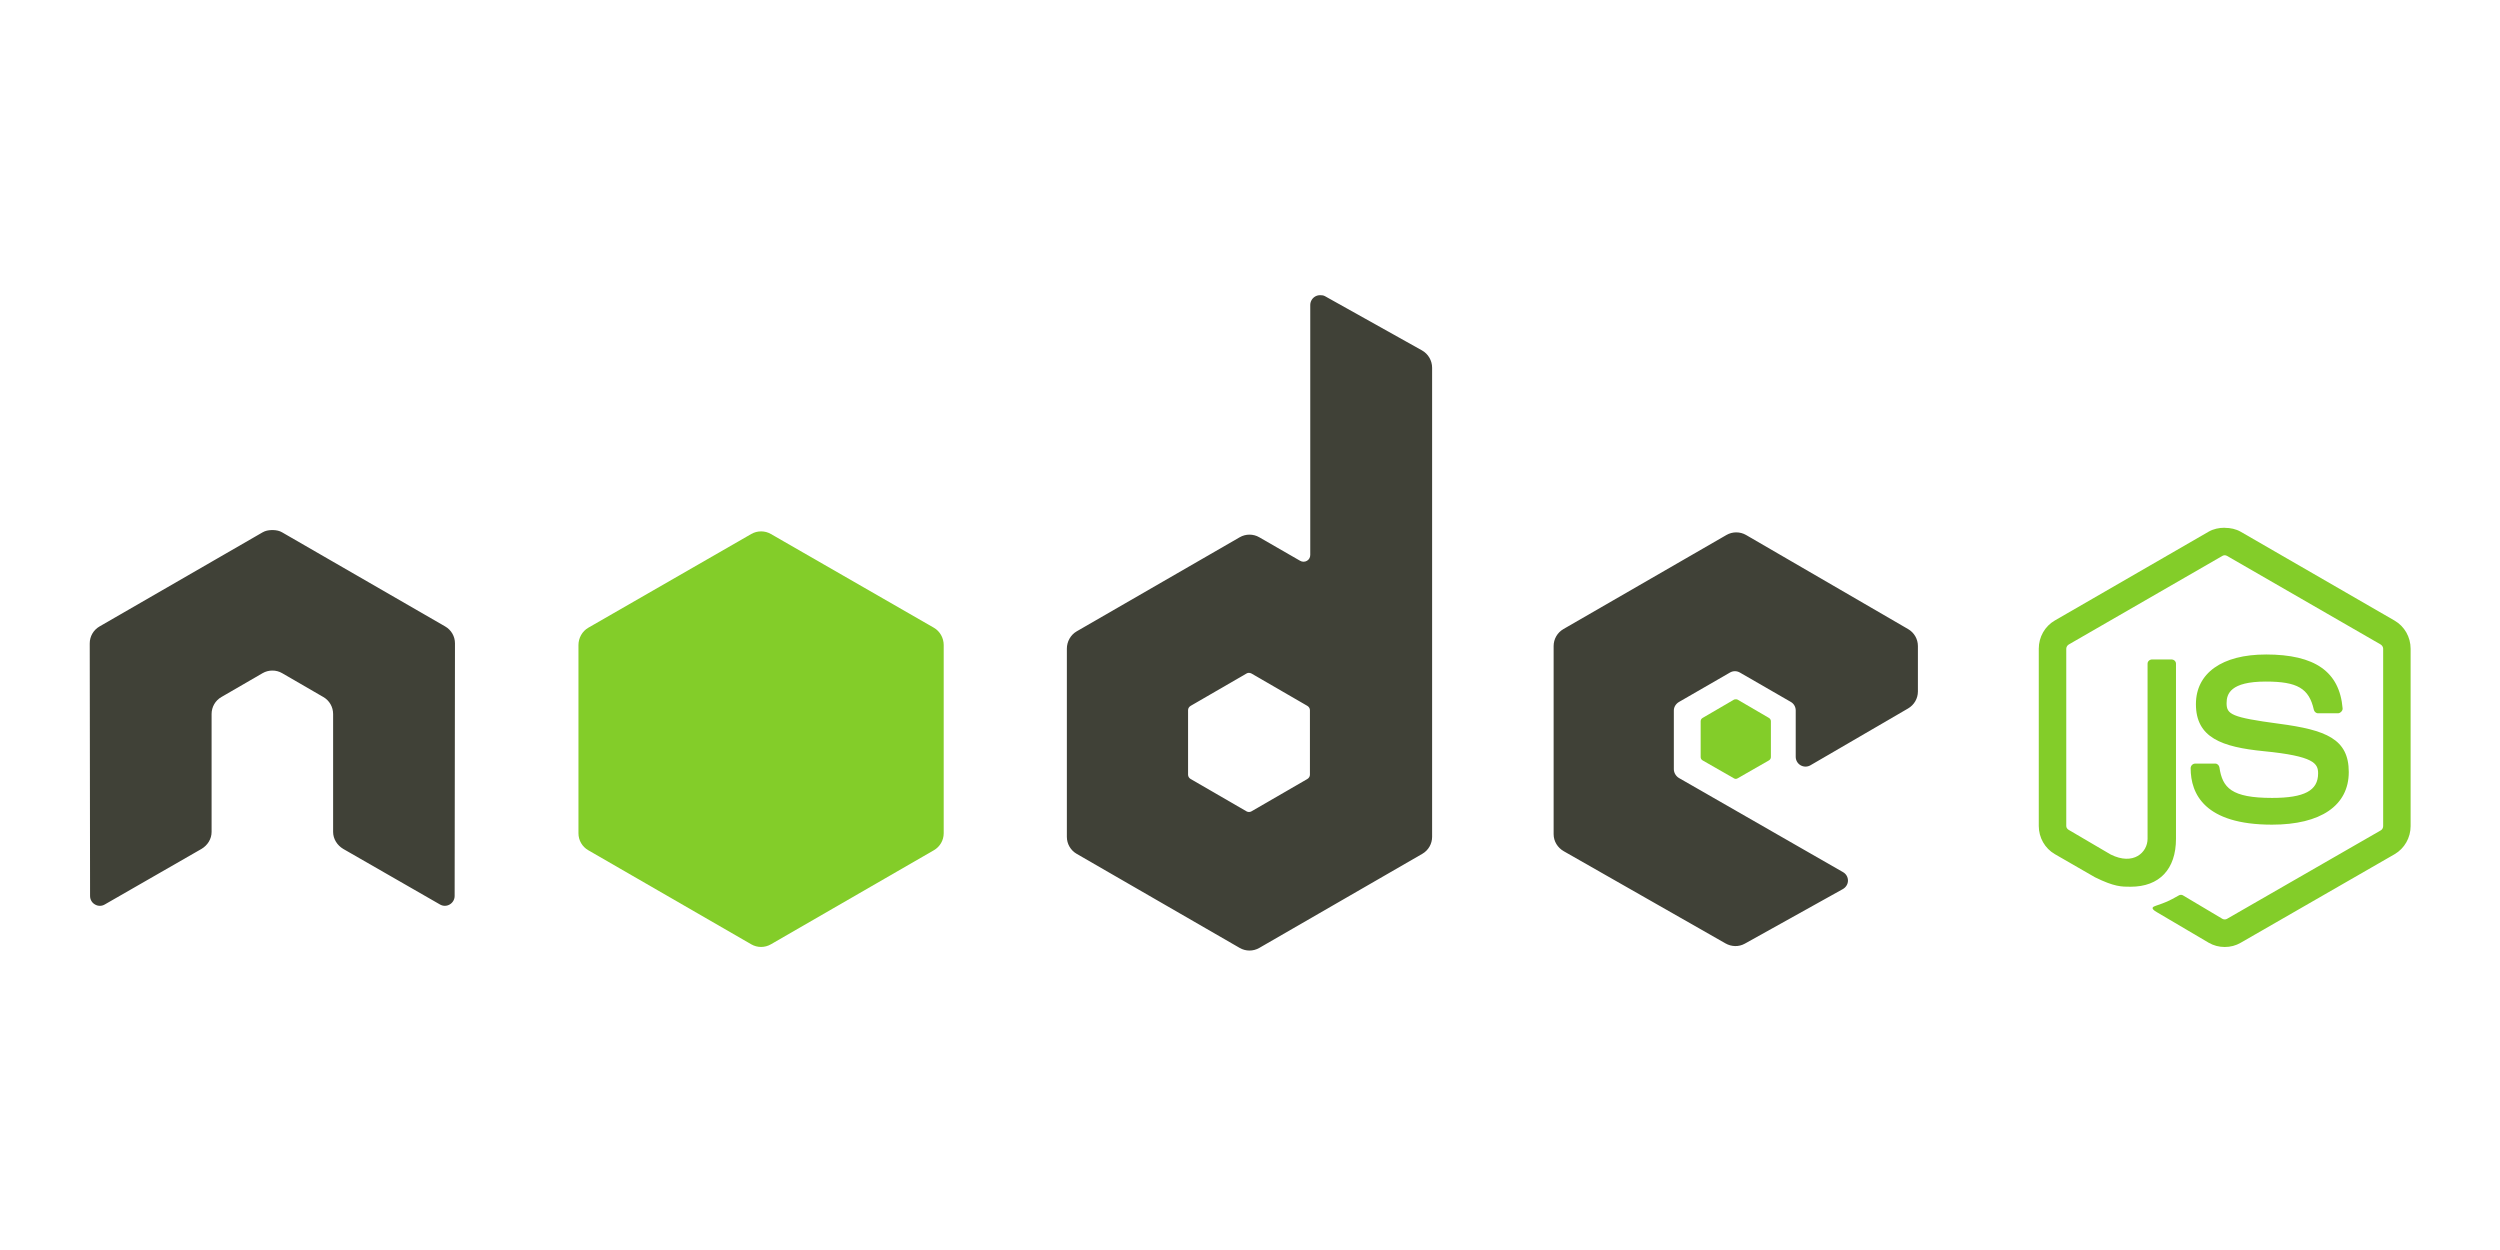
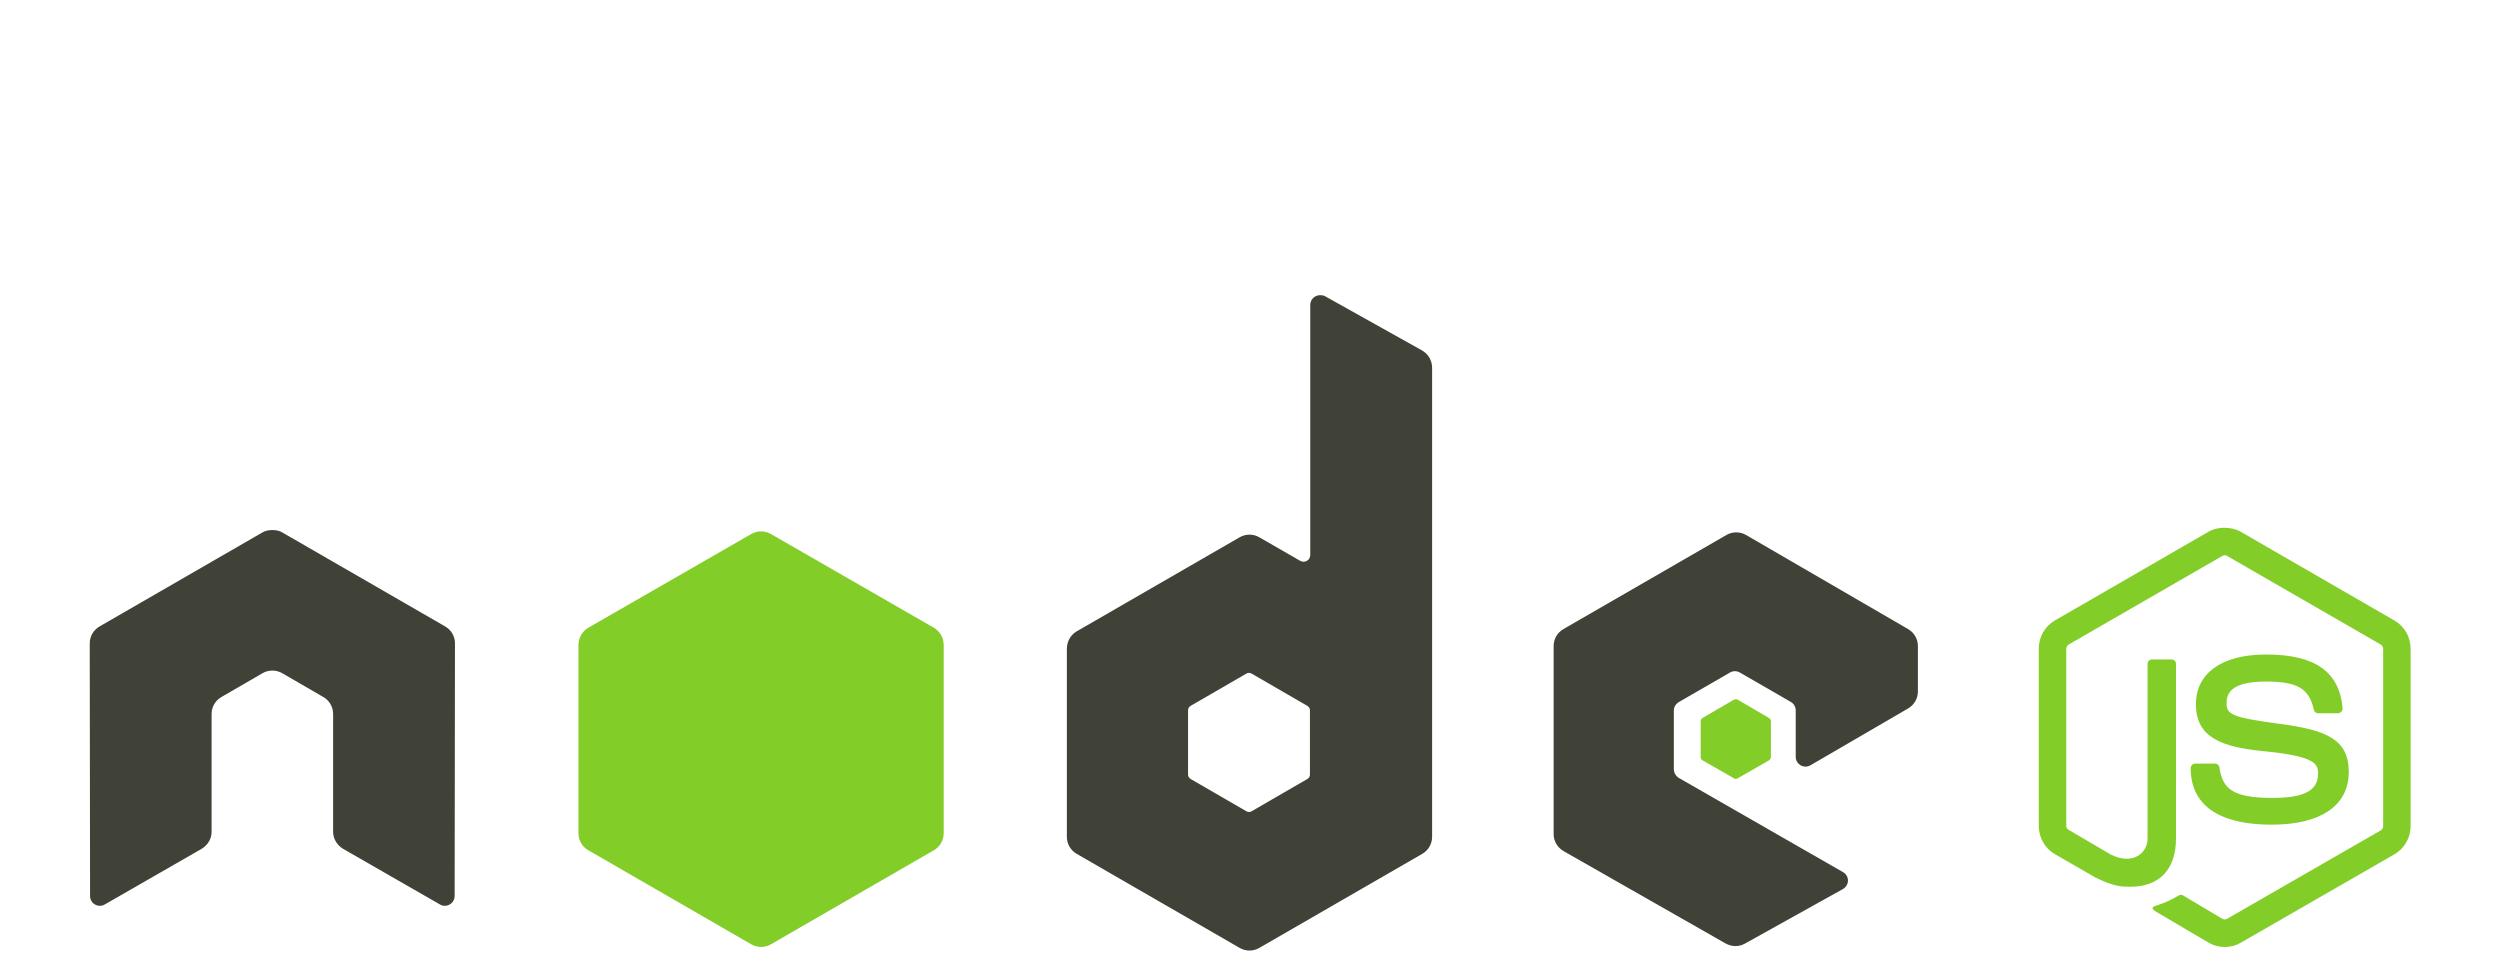
- <svg xmlns="http://www.w3.org/2000/svg" width="120" height="60" preserveAspectRatio="xMidYMid">
+ <svg xmlns="http://www.w3.org/2000/svg" width="120" height="46" preserveAspectRatio="xMidYMid">
  <g transform="matrix(.217946 0 0 .217946 4.120542 14.08555)">
    <path d="M471.05 51.6c-1.245 0-2.455.257-3.526.863l-33.888 19.57c-2.193 1.263-3.526 3.65-3.526 6.188v39.07c0 2.537 1.333 4.92 3.526 6.187l8.85 5.1c4.3 2.12 5.886 2.086 7.843 2.086 6.366 0 10-3.863 10-10.577V81.542c0-.545-.472-.935-1.007-.935h-4.245c-.544 0-1.007.4-1.007.935v38.565c0 2.976-3.1 5.97-8.13 3.454l-9.2-5.396c-.325-.177-.576-.5-.576-.863v-39.07c0-.37.248-.748.576-.935l33.817-19.5c.317-.182.694-.182 1.007 0l33.817 19.5c.322.193.576.553.576.935v39.07c0 .373-.187.755-.504.935l-33.888 19.5c-.3.173-.7.173-1.007 0l-8.706-5.18c-.26-.152-.613-.14-.863 0-2.403 1.362-2.855 1.52-5.108 2.302-.555.193-1.4.494.288 1.44l11.368 6.7c1.082.626 2.288.935 3.526.935 1.255 0 2.443-.3 3.526-.935l33.888-19.5c2.193-1.276 3.526-3.65 3.526-6.187v-39.07c0-2.538-1.333-4.92-3.526-6.188l-33.888-19.57c-1.062-.606-2.28-.863-3.526-.863zm9.066 27.918c-9.65 0-15.397 4.107-15.397 10.936 0 7.4 5.704 9.444 14.966 10.36 11.08 1.085 11.944 2.712 11.944 4.893 0 3.783-3.016 5.396-10.145 5.396-8.956 0-10.925-2.236-11.584-6.7-.078-.478-.446-.863-.935-.863h-4.4a1.03 1.03 0 0 0-1.007 1.007c0 5.703 3.102 12.447 17.916 12.447 10.723 0 16.908-4.2 16.908-11.584 0-7.3-4.996-9.273-15.397-10.65-10.5-1.4-11.512-2.07-11.512-4.533 0-2.032.85-4.75 8.634-4.75 6.953 0 9.523 1.5 10.577 6.188.092.44.48.8.935.8h4.4c.27 0 .532-.166.72-.36.184-.207.314-.44.288-.72-.68-8.074-6.064-11.872-16.908-11.872z" fill="#83cd29" />
    <path d="M271.82.383a2.18 2.18 0 0 0-1.079.288 2.18 2.18 0 0 0-1.079 1.871v55.042c0 .54-.252 1.024-.72 1.295a1.5 1.5 0 0 1-1.511 0l-8.994-5.18a4.31 4.31 0 0 0-4.317 0L218.218 74.42c-1.342.774-2.16 2.264-2.16 3.813v41.443a4.31 4.31 0 0 0 2.159 3.741l35.903 20.722a4.3 4.3 0 0 0 4.317 0l35.903-20.722a4.31 4.31 0 0 0 2.159-3.741V16.356c0-1.572-.858-3.047-2.23-3.813L272.9.598c-.336-.187-.708-.22-1.08-.216zM40.86 52.115c-.685.028-1.328.147-1.943.504L3.015 73.34a4.3 4.3 0 0 0-2.158 3.741L.93 132.7c0 .774.4 1.492 1.08 1.87.667.4 1.494.4 2.158 0l21.297-12.232c1.35-.8 2.23-2.196 2.23-3.74V92.623c0-1.55.815-2.97 2.16-3.74l9.066-5.252a4.25 4.25 0 0 1 2.158-.576 4.24 4.24 0 0 1 2.159.576L52.3 88.88c1.343.77 2.158 2.192 2.158 3.74v25.974c0 1.546.9 2.95 2.23 3.74l21.297 12.232c.67.4 1.495.4 2.158 0 .66-.38 1.08-1.097 1.08-1.87l.072-55.617a4.28 4.28 0 0 0-2.158-3.741L43.235 52.618c-.607-.356-1.253-.476-1.943-.504h-.43zm322.624.504a4.29 4.29 0 0 0-2.159.576l-35.903 20.722c-1.34.775-2.16 2.192-2.16 3.74V119.1c0 1.558.878 2.97 2.23 3.74l35.615 20.3c1.315.75 2.92.807 4.245.07l21.585-12.016c.685-.38 1.148-1.09 1.15-1.87s-.403-1.482-1.08-1.87l-36.12-20.722c-.676-.386-1.15-1.167-1.15-1.943V91.83c0-.774.48-1.484 1.15-1.87l11.224-6.476c.668-.386 1.488-.386 2.16 0L375.5 89.96a2.15 2.15 0 0 1 1.079 1.87v10.217a2.15 2.15 0 0 0 1.079 1.87c.673.388 1.488.39 2.16 0L401.33 91.4c1.335-.776 2.16-2.197 2.16-3.74v-10a4.32 4.32 0 0 0-2.159-3.741l-35.687-20.722a4.28 4.28 0 0 0-2.159-.576zm-107.35 30.94a1.21 1.21 0 0 1 .576.143l12.303 7.123c.334.193.576.55.576.935v14.246c0 .387-.24.743-.576.935l-12.303 7.123c-.335.19-.744.19-1.08 0l-12.303-7.123c-.335-.193-.576-.55-.576-.935V91.758c0-.386.242-.74.576-.935l12.303-7.122c.168-.097.316-.143.504-.143v-.001z" fill="#404137" />
    <path d="M148.714 52.402a4.31 4.31 0 0 0-2.16.576l-35.903 20.65c-1.342.774-2.158 2.265-2.158 3.813v41.443a4.3 4.3 0 0 0 2.158 3.74l35.903 20.722a4.3 4.3 0 0 0 4.317 0l35.903-20.722a4.31 4.31 0 0 0 2.159-3.741V77.44c0-1.55-.816-3.04-2.16-3.813l-35.903-20.65a4.27 4.27 0 0 0-2.16-.576zm214.7 36.983c-.143 0-.302 0-.432.07l-6.907 4.03a.84.84 0 0 0-.432.719v7.915c0 .298.173.57.432.72l6.907 3.957a.75.75 0 0 0 .79 0l6.907-3.957c.256-.147.432-.422.432-.72v-7.915c0-.298-.175-.57-.432-.72l-6.907-4.03c-.128-.076-.216-.07-.36-.07z" fill="#83cd29" />
  </g>
</svg>
